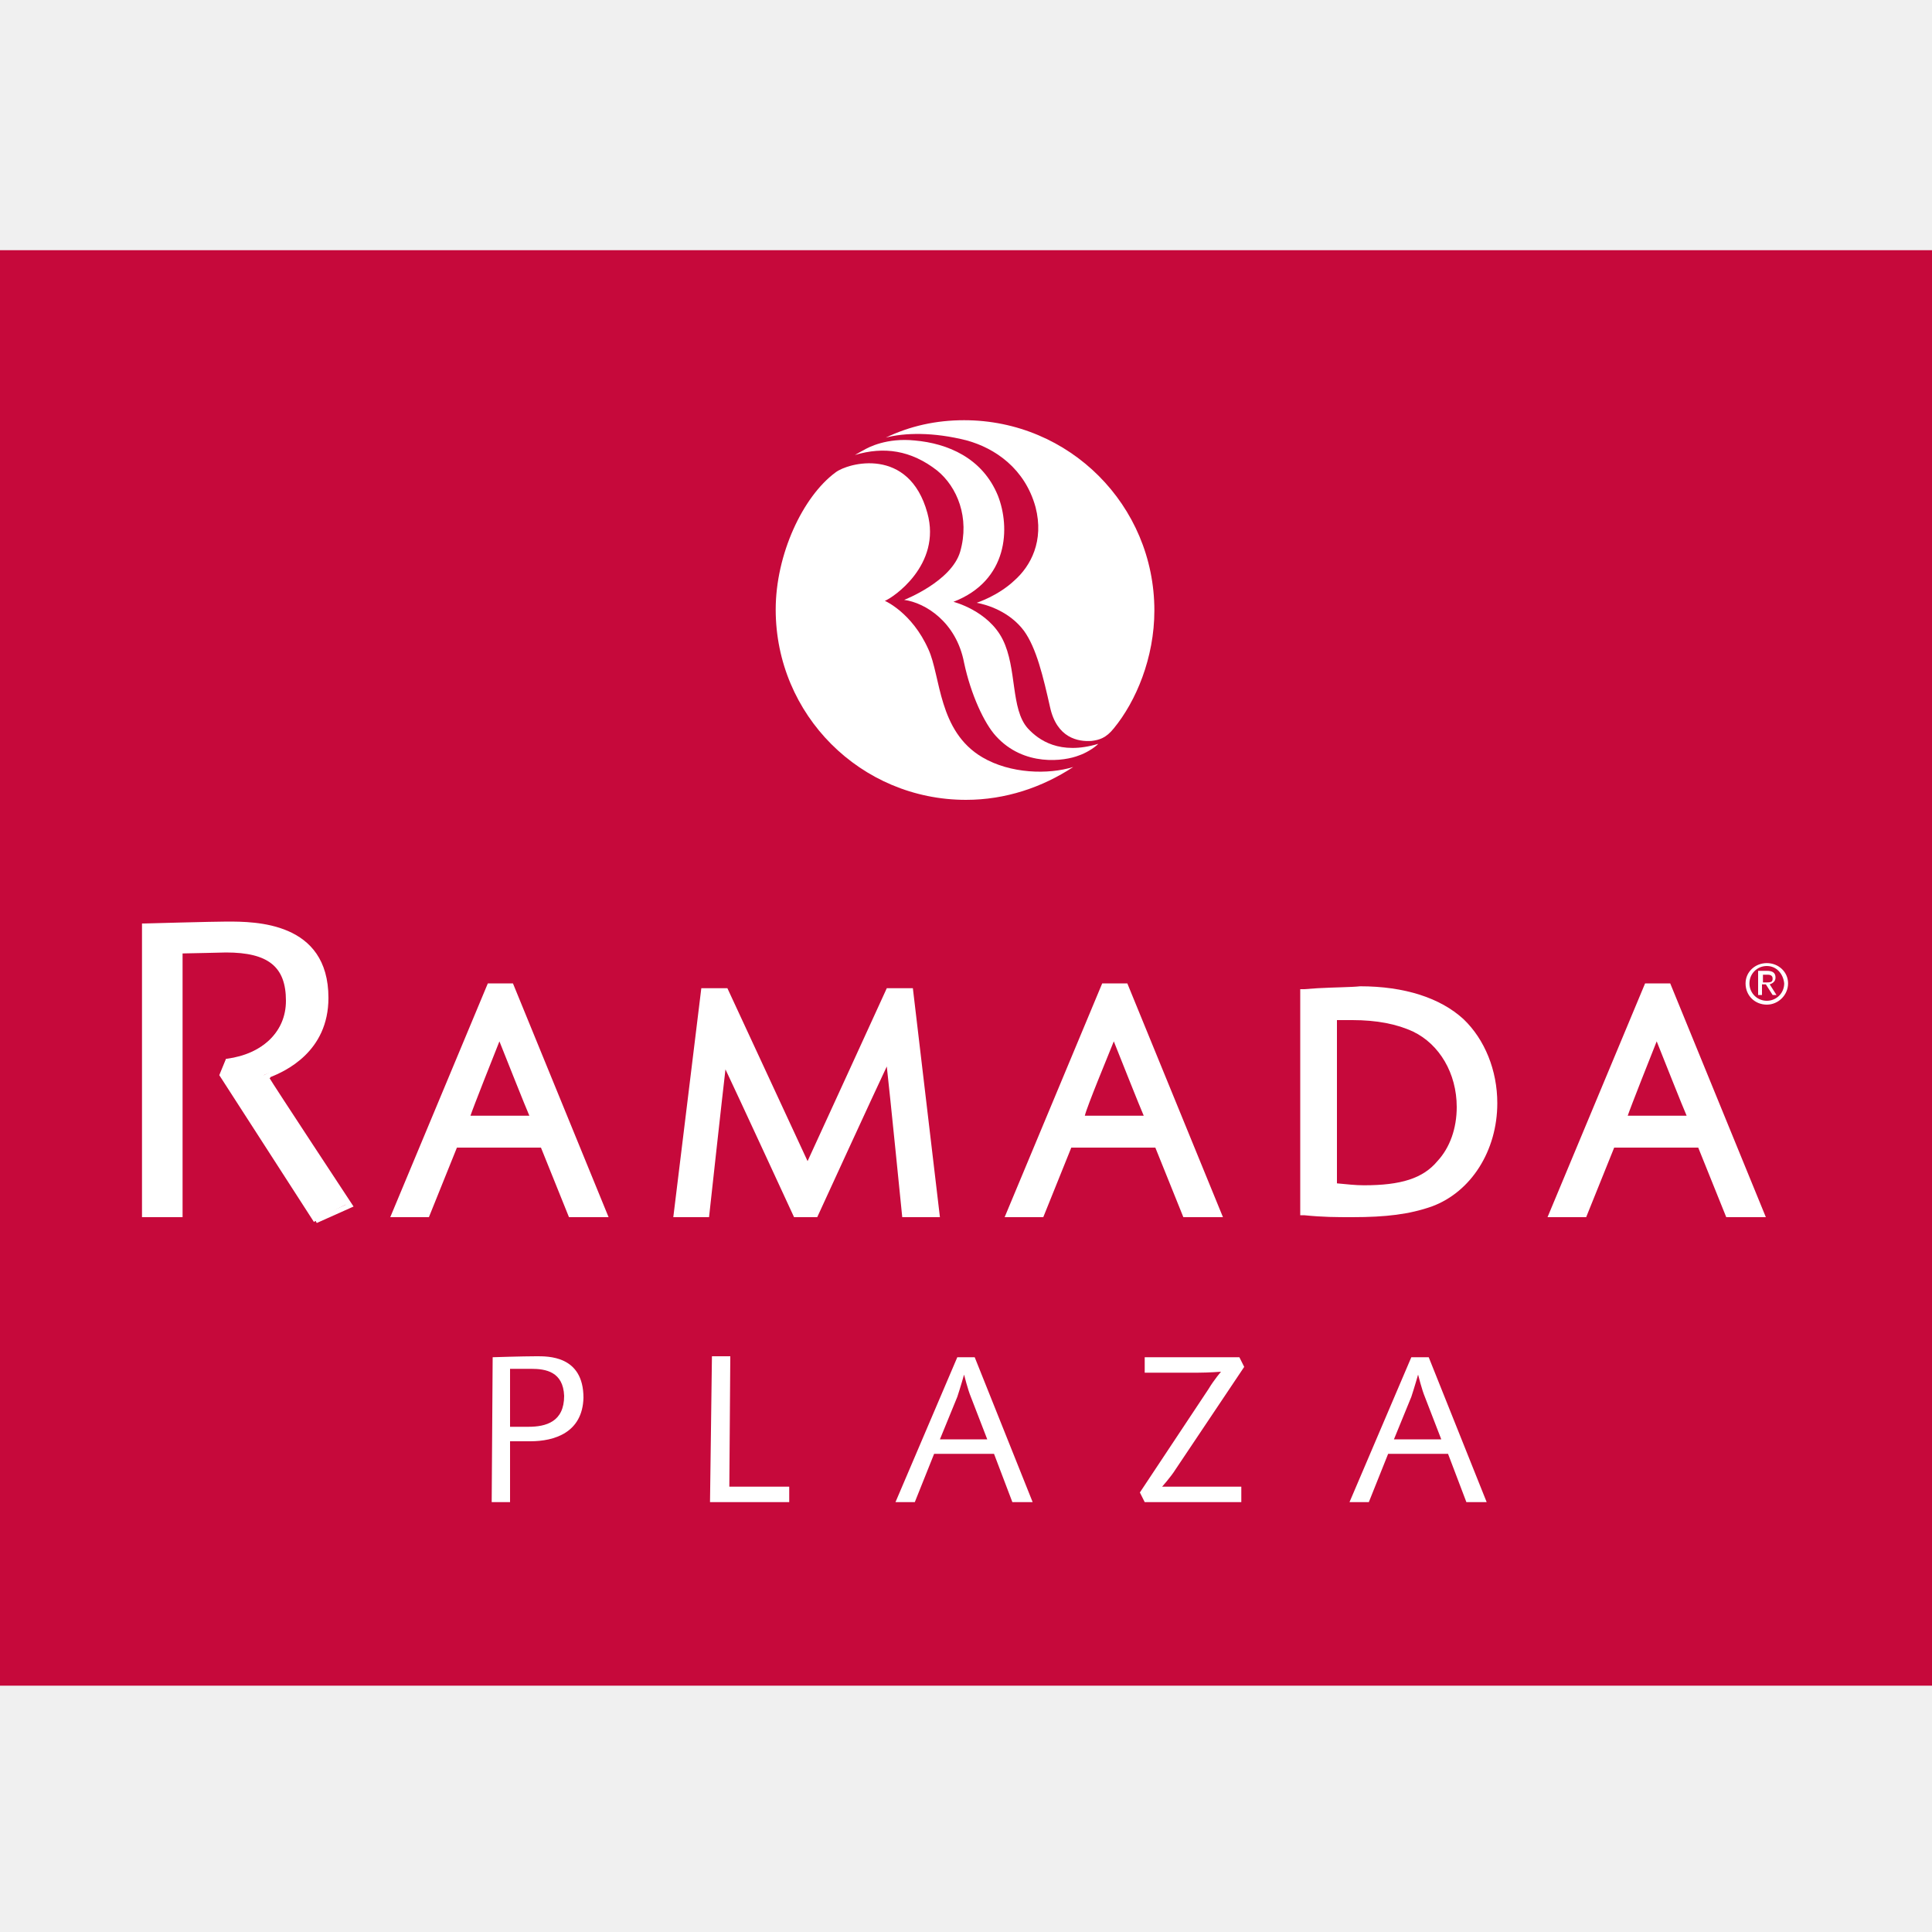
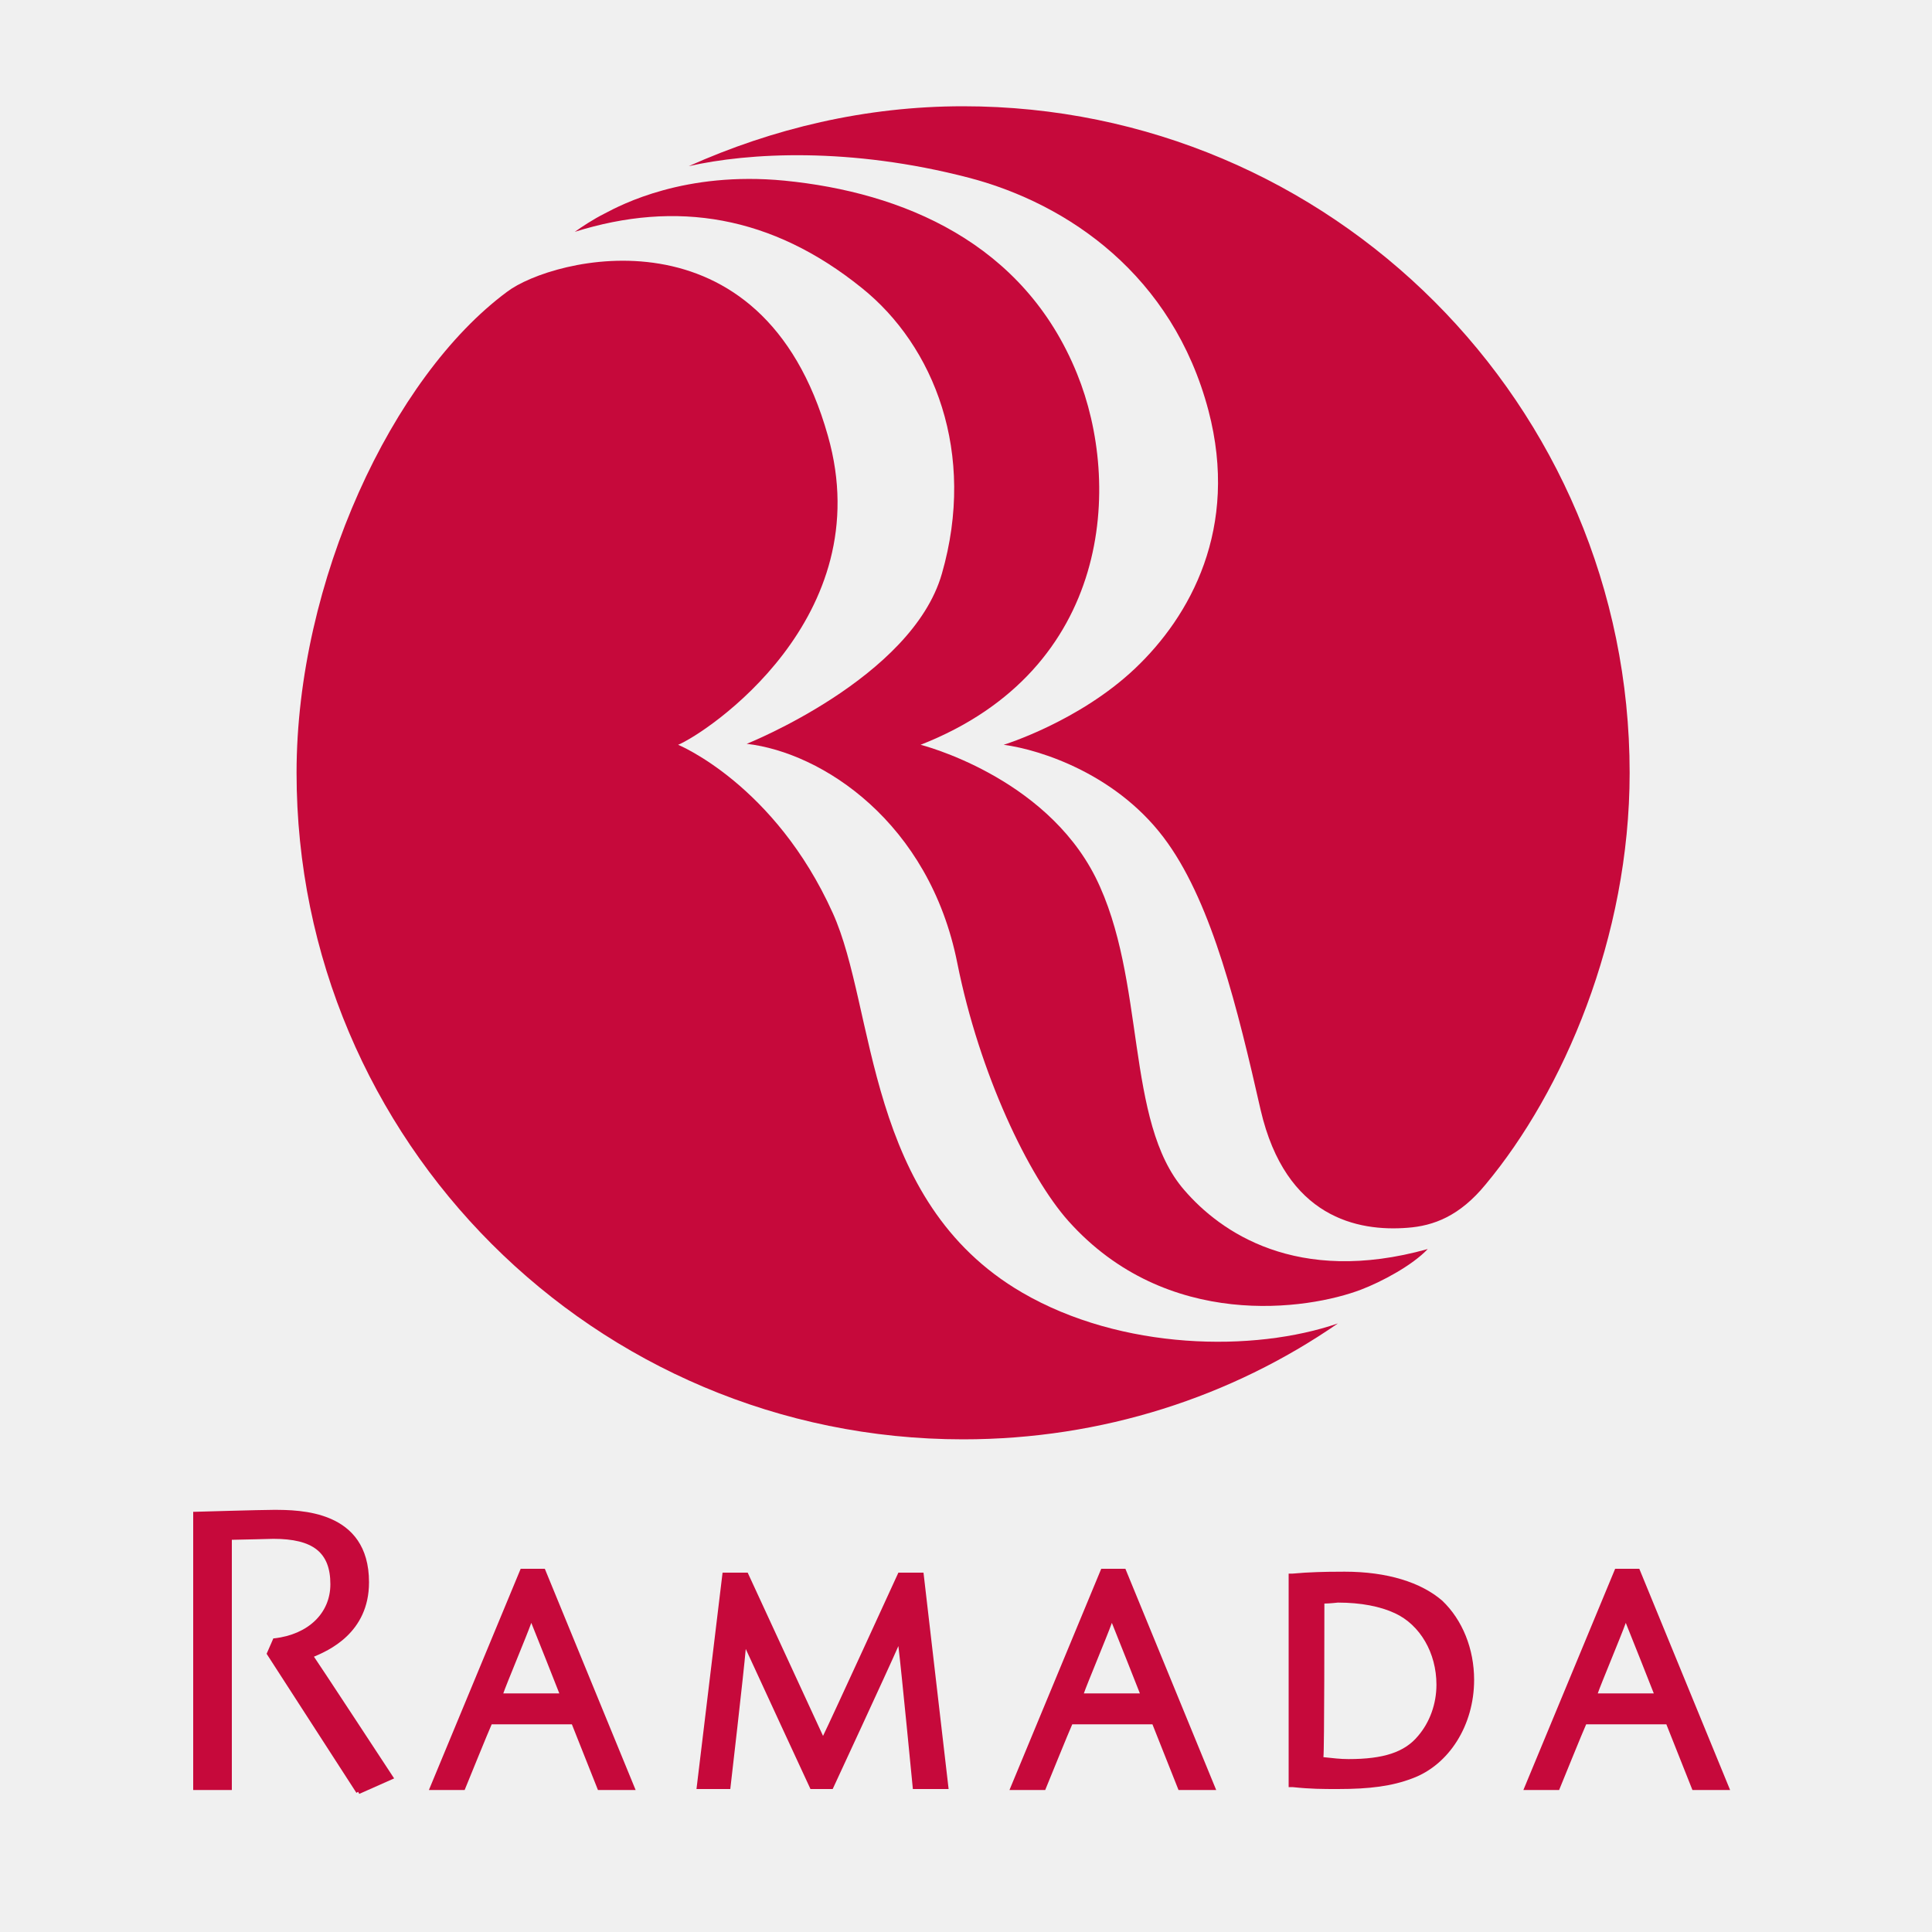
- <svg xmlns="http://www.w3.org/2000/svg" version="1.1" id="Ramada" x="0px" y="0px" viewBox="-199 201 200 200" style="enable-background:new -199 201 200 200;" xml:space="preserve">
+ <svg xmlns="http://www.w3.org/2000/svg" version="1.1" id="Ramada" x="0px" y="0px" viewBox="-99 -50 200 200" style="enable-background:new -99 -50 200 200;" xml:space="preserve">
  <style type="text/css">
	.st0{fill:#C6093B;}
- 	.st1{fill:#FFFFFF;}
- 	.st2{fill:#FFFFFF;enable-background:new    ;}
</style>
+   <path class="st0" d="M1.3-31.6c10.3,2.7,21.1,10.1,24.8,24.1c3.2,12.2-1.9,21.3-7.6,26.7c-5.8,5.5-13.6,7.9-13.6,7.9  c3.8,0.5,12,3.1,17,10.2c4.6,6.5,7.2,17,9.6,27.6c2.6,11.2,10.1,12.6,15.2,12.2c2.7-0.2,5.4-1.2,8.1-4.5C62.8,63,69.7,47.1,69.7,30  c0-38.1-30.9-69-69-69c-10.1,0-19.7,2.3-28.4,6.2C-21.5-34.2-11-34.8,1.3-31.6" />
+   <path class="st0" d="M23.6,73.2c-6.2-7.1-3.9-21.8-9.2-32.4C9.1,30.3-3.7,27.1-3.7,27.1C16.2,19.3,17.1,0,12.5-11.3  C7-24.9-5.6-30.1-17.8-31.3c-10.3-1-16.9,2.5-18.6,3.4c-1.2,0.6-2.4,1.4-3.1,1.9c10.5-3.3,20.4-1.7,29.7,5.8  c7.5,6,11.9,17.1,8.3,29.6C-4.6,20.2-21.7,27-21.7,27c7.8,0.9,18.9,8.1,21.8,22.7c2.3,11.5,7.4,22.1,11.5,26.7  c10.2,11.4,24.8,9.2,30.3,7.1c2.1-0.8,5.3-2.5,6.9-4.2C35.2,83.1,27.3,77.5,23.6,73.2" />
+   <path class="st0" d="M6.8,83.8C-9.5,74.3-8.3,54.4-12.8,44.5c-6-13.3-16-17.4-16-17.4c2.9-1.2,20.9-13.1,15.5-32  C-20.1-29-41.9-23.3-46.5-19.8C-58.4-11-68.3,10.2-68.3,30c0,38.1,30.9,69,69,69c14.4,0,27.8-4.4,38.8-12  C30.8,90,17.1,89.8,6.8,83.8" />
  <g>
-     <rect x="-200.7" y="226.9" class="st0" width="202.8" height="148.6" />
-   </g>
-   <g>
-     <path class="st1" d="M-144.1,350.2h-2.1l0,6.3c-0.1,0-1.9,0-1.9,0l0.1-15c0,0,3.1-0.1,4.5-0.1c1.2,0,4.9-0.1,4.9,4.3   C-138.7,349.3-141.6,350.2-144.1,350.2 M-144,342.7c-1.1,0-2.2,0-2.2,0l0,6h1.9c1.8,0,3.7-0.5,3.7-3.2   C-140.7,343-142.5,342.7-144,342.7z" />
-     <polyline class="st1" points="-125.5,356.5 -125.3,341.4 -123.4,341.4 -123.5,354.9 -117.3,354.9 -117.3,356.5 -125.5,356.5  " />
-     <path class="st1" d="M-94.2,356.5l-1.9-5h-6.2l-2,5l-2,0l6.4-15h1.8l6,15L-94.2,356.5 M-98.5,345.6c-0.3-0.7-0.7-2.3-0.7-2.3   s-0.4,1.4-0.7,2.3l-1.8,4.4h4.9L-98.5,345.6z" />
-     <path class="st1" d="M-77.3,353.1c-0.5,0.8-1.4,1.8-1.4,1.8s1.8,0,2.5,0h5.7v1.6h-10l-0.5-1l7.1-10.7c0.6-1,1.3-1.8,1.3-1.8   s-1.3,0.1-2.4,0.1h-5.5v-1.6h9.8l0.5,1L-77.3,353.1" />
-     <path class="st1" d="M-47.2,356.5l-1.9-5h-6.2l-2,5l-2,0l6.4-15h1.8l6,15H-47.2 M-51.5,345.6c-0.3-0.7-0.7-2.3-0.7-2.3   s-0.4,1.4-0.7,2.3l-1.8,4.4h4.9L-51.5,345.6z" />
-   </g>
-   <g>
-     <g>
-       <g>
-         <path class="st1" d="M-139.8,326.5h3.2l-9.6-23.3h-2.1l-9.7,23.3h3l2.9-7.2h9.3L-139.8,326.5z M-143.6,317h-7.4l3.7-9.3     L-143.6,317z" />
-         <path class="st1" d="M-148.5,302.8l-10.1,24.2h4c0,0,2.7-6.7,2.9-7.2c0.5,0,8.2,0,8.7,0c0.2,0.5,2.9,7.2,2.9,7.2h4.1l-9.9-24.2     H-148.5z M-146.4,303.7c0.2,0.5,8.8,21.3,9.2,22.5c-0.7,0-1.9,0-2.3,0c-0.2-0.5-2.9-7.2-2.9-7.2h-9.9c0,0-2.7,6.7-2.9,7.2     c-0.4,0-1.4,0-2.1,0c0.5-1.1,9.1-22,9.4-22.5C-147.6,303.7-146.8,303.7-146.4,303.7z" />
-         <path class="st1" d="M-151.7,317.4h8.7l-4.3-10.9L-151.7,317.4z M-147.3,308.8c0.6,1.5,2.7,6.8,3.1,7.7c-1,0-5.2,0-6.1,0     C-150,315.6-147.9,310.3-147.3,308.8z" />
-       </g>
-       <g>
-         <polygon class="st2" points="-104.8,303.7 -106.9,303.7 -115.4,322.2 -124,303.7 -126,303.7 -128.8,326.5 -126,326.5      -124.2,310.1 -116.5,326.5 -114.7,326.5 -106.9,309.7 -105.2,326.5 -102.1,326.5    " />
-         <path class="st1" d="M-107.2,303.3c0,0-7.5,16.4-8.2,17.9c-0.7-1.5-8.3-17.9-8.3-17.9h-2.7l-2.9,23.7h3.7c0,0,1.4-12.8,1.7-15.3     c1.1,2.3,7.1,15.3,7.1,15.3h2.4c0,0,6.1-13.3,7.2-15.6c0.3,2.6,1.6,15.6,1.6,15.6h3.9l-2.8-23.7H-107.2z M-105.2,304.1     c0.1,0.7,2.5,21.1,2.6,22c-0.6,0-1.7,0-2.2,0c-0.1-0.7-1.9-18-1.9-18s-8.1,17.5-8.3,18c-0.3,0-1,0-1.3,0     c-0.2-0.5-8.2-17.6-8.2-17.6s-1.9,16.9-2,17.6c-0.5,0-1.4,0-1.9,0c0.1-0.9,2.6-21.3,2.7-22c0.4,0,1.1,0,1.4,0     c0.2,0.5,8.8,19.1,8.8,19.1s8.5-18.6,8.8-19.1C-106.3,304.1-105.6,304.1-105.2,304.1z" />
-       </g>
-       <g>
-         <path class="st1" d="M-76.2,326.5h3.2l-9.6-23.3h-2.1l-9.7,23.3h3l2.9-7.2h9.3L-76.2,326.5z M-80.1,317h-7.4l3.7-9.3L-80.1,317z" />
-         <path class="st1" d="M-84.9,302.8L-95,327h4c0,0,2.7-6.7,2.9-7.2c0.5,0,8.2,0,8.7,0c0.2,0.5,2.9,7.2,2.9,7.2h4.1l-9.9-24.2H-84.9     z M-82.9,303.7c0.2,0.5,8.8,21.3,9.2,22.5c-0.7,0-1.9,0-2.3,0c-0.2-0.5-2.9-7.2-2.9-7.2h-9.9c0,0-2.7,6.7-2.9,7.2     c-0.4,0-1.4,0-2.1,0c0.5-1.1,9.1-22,9.4-22.5C-84,303.7-83.2,303.7-82.9,303.7z" />
-         <path class="st1" d="M-88.1,317.4h8.7l-4.3-10.9L-88.1,317.4z M-83.7,308.8c0.6,1.5,2.7,6.8,3.1,7.7c-1,0-5.2,0-6.1,0     C-86.5,315.6-84.3,310.3-83.7,308.8z" />
-       </g>
-       <g>
-         <path class="st1" d="M-64,303.8v22.6c2.1,0.2,3.3,0.2,5,0.2c3.5,0,5.9-0.3,8-1.1c3.9-1.4,6.5-5.6,6.5-10.3c0-3.3-1.3-6.3-3.4-8.4     c-2.3-2.1-5.8-3.2-10.4-3.2c-1.2,0-2.8,0-4.3,0.1L-64,303.8z M-61,306.2c0.9-0.1,1.3-0.1,1.9-0.1c2.6,0,4.7,0.4,6.5,1.3     c2.9,1.4,4.8,4.6,4.8,8.2c0,2.3-0.7,4.3-2.1,5.9c-1.6,1.8-4,2.7-7.9,2.7c-1.1,0-1.9-0.1-3.2-0.2V306.2z" />
-         <path class="st1" d="M-62.6,303.3c0,0-1.4,0.1-1.4,0.1l-0.4,0v23.4l0.4,0c2,0.2,3.3,0.2,5,0.2c3.5,0,5.9-0.3,8.2-1.1     c4.1-1.5,6.8-5.8,6.8-10.7c0-3.4-1.3-6.6-3.5-8.7c-2.4-2.2-6.1-3.4-10.7-3.4C-59.1,303.2-60.8,303.2-62.6,303.3z M-62.6,304.2     c1.8-0.1,3.4-0.1,4.3-0.1c4.4,0,7.9,1.1,10.1,3.1c2.1,2,3.3,4.9,3.3,8.1c0,4.6-2.5,8.6-6.2,9.9c-2.1,0.8-4.5,1.1-7.9,1.1     c-1.6,0-2.8-0.1-4.5-0.2c0-0.8,0-21,0-21.8C-63.2,304.2-62.6,304.2-62.6,304.2z" />
-         <path class="st1" d="M-61.4,305.8l0,0.4v18l0.4,0.1c1.4,0.2,2.2,0.2,3.3,0.2c4,0,6.6-0.9,8.2-2.8c1.4-1.6,2.2-3.8,2.2-6.2     c0-3.8-2-7.1-5-8.6c-1.8-0.9-4-1.3-6.7-1.3L-61.4,305.8z M-59,306.6c2.5,0,4.6,0.4,6.3,1.2c2.7,1.3,4.5,4.3,4.5,7.8     c0,2.2-0.7,4.2-2,5.6c-1.5,1.8-3.8,2.5-7.6,2.5c-0.9,0-1.7-0.1-2.8-0.2c0-0.7,0-16.1,0-16.9C-60.1,306.6-59,306.6-59,306.6z" />
-       </g>
-       <g>
-         <path class="st1" d="M-20,326.5h3.2l-9.6-23.3h-2.1l-9.7,23.3h3l2.9-7.2h9.3L-20,326.5z M-23.8,317h-7.4l3.7-9.3L-23.8,317z" />
-         <path class="st1" d="M-28.7,302.8L-38.8,327h4c0,0,2.7-6.7,2.9-7.2c0.5,0,8.2,0,8.7,0c0.2,0.5,2.9,7.2,2.9,7.2h4.1l-9.9-24.2     H-28.7z M-26.6,303.7c0.2,0.5,8.8,21.3,9.2,22.5c-0.7,0-1.9,0-2.3,0c-0.2-0.5-2.9-7.2-2.9-7.2h-9.9c0,0-2.7,6.7-2.9,7.2     c-0.4,0-1.4,0-2.1,0c0.5-1.1,9.1-22,9.4-22.5C-27.8,303.7-27,303.7-26.6,303.7z" />
-         <path class="st1" d="M-31.9,317.4h8.7l-4.3-10.9L-31.9,317.4z M-27.5,308.8c0.6,1.5,2.7,6.8,3.1,7.7c-1,0-5.2,0-6.1,0     C-30.2,315.6-28.1,310.3-27.5,308.8z" />
-       </g>
-       <g>
-         <path class="st2" d="M-166.4,327.3l-9.8-15.1l0.6-1.5c3.8-0.5,6.3-3,6.3-6.2c0-4.3-2.9-5.2-6.4-5.2c-1.1,0-4.7,0.1-4.7,0.1     l0,27.3h-3.8v-30c0,0,7.2-0.2,8.6-0.2c3.7,0,10.2,0.4,10.2,7.7c0,6-5.4,7.7-6.3,8.1l8.7,13.3L-166.4,327.3" />
-         <path class="st1" d="M-184.1,296.6l-0.2,0V327h4.2c0,0,0-26.9,0-27.3c0.4,0,4.5-0.1,4.5-0.1c4.4,0,6.2,1.5,6.2,5     c0,3.2-2.4,5.5-6.1,6l-0.1,0l-0.7,1.7l9.8,15.2c0,0,0.1-0.1,0.2-0.1c0,0.1,0.1,0.2,0.1,0.2l3.8-1.7c0,0-8.5-12.9-8.7-13.3     c0.1,0,0.1-0.1,0.1-0.1c1.5-0.6,6-2.6,6-8.2c0-7.9-7.6-7.9-10.5-7.9C-176.9,296.4-184.1,296.6-184.1,296.6z M-175.5,296.8     c4.7,0,10,0.9,10,7.5c0,5.3-4.4,7.1-5.8,7.8l-0.6,0.3l0.1,0.2c0,0,8.3,12.7,8.6,13.1c-0.4,0.2-2.9,1.3-3.1,1.4     c-0.2-0.3-9.5-14.7-9.6-14.8c0.1-0.2,0.5-1.1,0.6-1.3c3.8-0.5,6.3-3.1,6.3-6.4c0-4.9-3.8-5.4-6.7-5.4l-4.9,0.1l0,0.2     c0,0,0,26.7,0,27.1c-0.4,0-3,0-3.4,0c0-0.4,0-29.2,0-29.6C-182.8,297-176.8,296.8-175.5,296.8z" />
-       </g>
-     </g>
-     <path class="st1" d="M-16.1,300.7c1.2,0,2.2,0.9,2.2,2.1c0,1.2-1,2.2-2.2,2.2c-1.2,0-2.2-0.9-2.2-2.2   C-18.3,301.6-17.3,300.7-16.1,300.7 M-16.1,301c-1,0-1.8,0.8-1.8,1.8c0,1,0.8,1.8,1.8,1.8c1,0,1.8-0.8,1.8-1.8   C-14.4,301.8-15.1,301-16.1,301z M-16.6,304H-17v-2.5h0.9c0.6,0,0.9,0.2,0.9,0.7c0,0.4-0.3,0.6-0.6,0.7l0.7,1.1h-0.4l-0.7-1.1h-0.4   V304z M-16.6,302.7h0.5c0.5,0,0.6-0.1,0.6-0.4c0-0.2-0.1-0.4-0.5-0.4h-0.5V302.7z" />
-   </g>
-   <g>
-     <path class="st1" d="M-98.9,246.6c2.9,0.8,6,2.9,7.1,6.9c0.9,3.5-0.5,6.1-2.2,7.6c-1.7,1.6-3.9,2.3-3.9,2.3   c1.1,0.2,3.4,0.9,4.9,2.9c1.3,1.8,2,4.8,2.7,7.9c0.7,3.2,2.9,3.6,4.3,3.5c0.8-0.1,1.5-0.3,2.3-1.3c2.3-2.8,4.2-7.3,4.2-12.2   c0-10.9-8.8-19.7-19.7-19.7c-2.9,0-5.6,0.6-8.1,1.8C-105.4,245.8-102.4,245.7-98.9,246.6" />
-     <path class="st1" d="M-92.6,276.4c-1.8-2-1.1-6.2-2.6-9.2c-1.5-3-5.1-3.9-5.1-3.9c5.7-2.2,5.9-7.7,4.6-11c-1.6-3.9-5.2-5.4-8.6-5.7   c-2.9-0.3-4.8,0.7-5.3,1c-0.4,0.2-0.7,0.4-0.9,0.5c3-0.9,5.8-0.5,8.5,1.6c2.1,1.7,3.4,4.9,2.4,8.4c-0.9,3.1-5.8,5-5.8,5   c2.2,0.3,5.4,2.3,6.2,6.5c0.7,3.3,2.1,6.3,3.3,7.6c2.9,3.2,7.1,2.6,8.6,2c0.6-0.2,1.5-0.7,2-1.2C-89.3,279.2-91.5,277.6-92.6,276.4   " />
-     <path class="st1" d="M-97.3,279.4c-4.6-2.7-4.3-8.4-5.6-11.2c-1.7-3.8-4.5-5-4.5-5c0.8-0.3,5.9-3.7,4.4-9.1   c-1.9-6.9-8.2-5.2-9.5-4.2c-3.4,2.5-6.2,8.5-6.2,14.2c0,10.9,8.8,19.7,19.7,19.7c4.1,0,7.9-1.3,11.1-3.4   C-90.5,281.2-94.4,281.1-97.3,279.4" />
+     <path class="st0" d="M-45.1,112.4l-9.5,22.9h3.7c0,0,2.6-6.4,2.8-6.8c0.5,0,7.8,0,8.3,0c0.2,0.5,2.7,6.8,2.7,6.8h3.9l-9.4-22.9   H-45.1z M-41.1,125.3c-0.9,0-4.9,0-5.8,0c0.3-0.9,2.4-5.9,2.9-7.3C-43.4,119.5-41.4,124.5-41.1,125.3z" />
+     <path class="st0" d="M-6,112.8c0,0-7.1,15.5-7.8,16.9c-0.7-1.5-7.8-16.9-7.8-16.9h-2.6l-2.7,22.4h3.5c0,0,1.4-12.1,1.6-14.5   c1,2.2,6.7,14.5,6.7,14.5h2.3c0,0,5.8-12.5,6.8-14.8c0.3,2.4,1.5,14.8,1.5,14.8h3.7l-2.6-22.4H-6z" />
+     <path class="st0" d="M15,112.4l-9.5,22.9h3.7c0,0,2.6-6.4,2.8-6.8c0.5,0,7.8,0,8.3,0c0.2,0.5,2.7,6.8,2.7,6.8h3.9l-9.4-22.9H15z    M19,125.3c-0.9,0-4.9,0-5.8,0c0.3-0.9,2.4-5.9,2.9-7.3C16.7,119.5,18.7,124.5,19,125.3z" />
+     <path class="st0" d="M40.2,112.7c-0.8,0-2.4,0-4.1,0.1c0,0-1.3,0.1-1.3,0.1l-0.4,0v22.1l0.4,0c1.9,0.2,3.1,0.2,4.7,0.2   c3.3,0,5.6-0.3,7.7-1.1c3.8-1.4,6.4-5.5,6.4-10.2c0-3.2-1.2-6.2-3.3-8.2C48.1,113.8,44.6,112.7,40.2,112.7z M38.1,116   c0.5,0,1.4-0.1,1.4-0.1c2.4,0,4.4,0.4,5.9,1.1c2.6,1.2,4.3,4.1,4.3,7.4c0,2-0.7,3.9-1.9,5.3c-1.4,1.7-3.6,2.4-7.2,2.4   c-0.9,0-1.6-0.1-2.6-0.2C38.1,131.3,38.1,116.7,38.1,116z" />
+     <path class="st0" d="M70.7,112.4h-2.5l-9.5,22.9h3.7c0,0,2.6-6.4,2.8-6.8c0.5,0,7.8,0,8.3,0c0.2,0.5,2.7,6.8,2.7,6.8h3.9   L70.7,112.4z M72.2,125.3c-0.9,0-4.9,0-5.8,0c0.3-0.9,2.4-5.9,2.9-7.3C69.9,119.5,71.9,124.5,72.2,125.3z" />
+     <path class="st0" d="M-66.5,121.5c1.4-0.6,5.7-2.4,5.7-7.7c0-7.5-7.2-7.5-9.9-7.5c-1.3,0-8.1,0.2-8.1,0.2l-0.2,0v28.8h4   c0,0,0-25.5,0-25.9c0.4,0,4.3-0.1,4.3-0.1c4.1,0,5.9,1.4,5.9,4.7c0,3-2.3,5.2-5.8,5.6l-0.1,0l-0.7,1.6l9.3,14.4   c0,0,0.1-0.1,0.2-0.1c0,0.1,0.1,0.2,0.1,0.2l3.6-1.6c0,0-8-12.2-8.3-12.6C-66.5,121.5-66.5,121.5-66.5,121.5z" />
  </g>
</svg>
